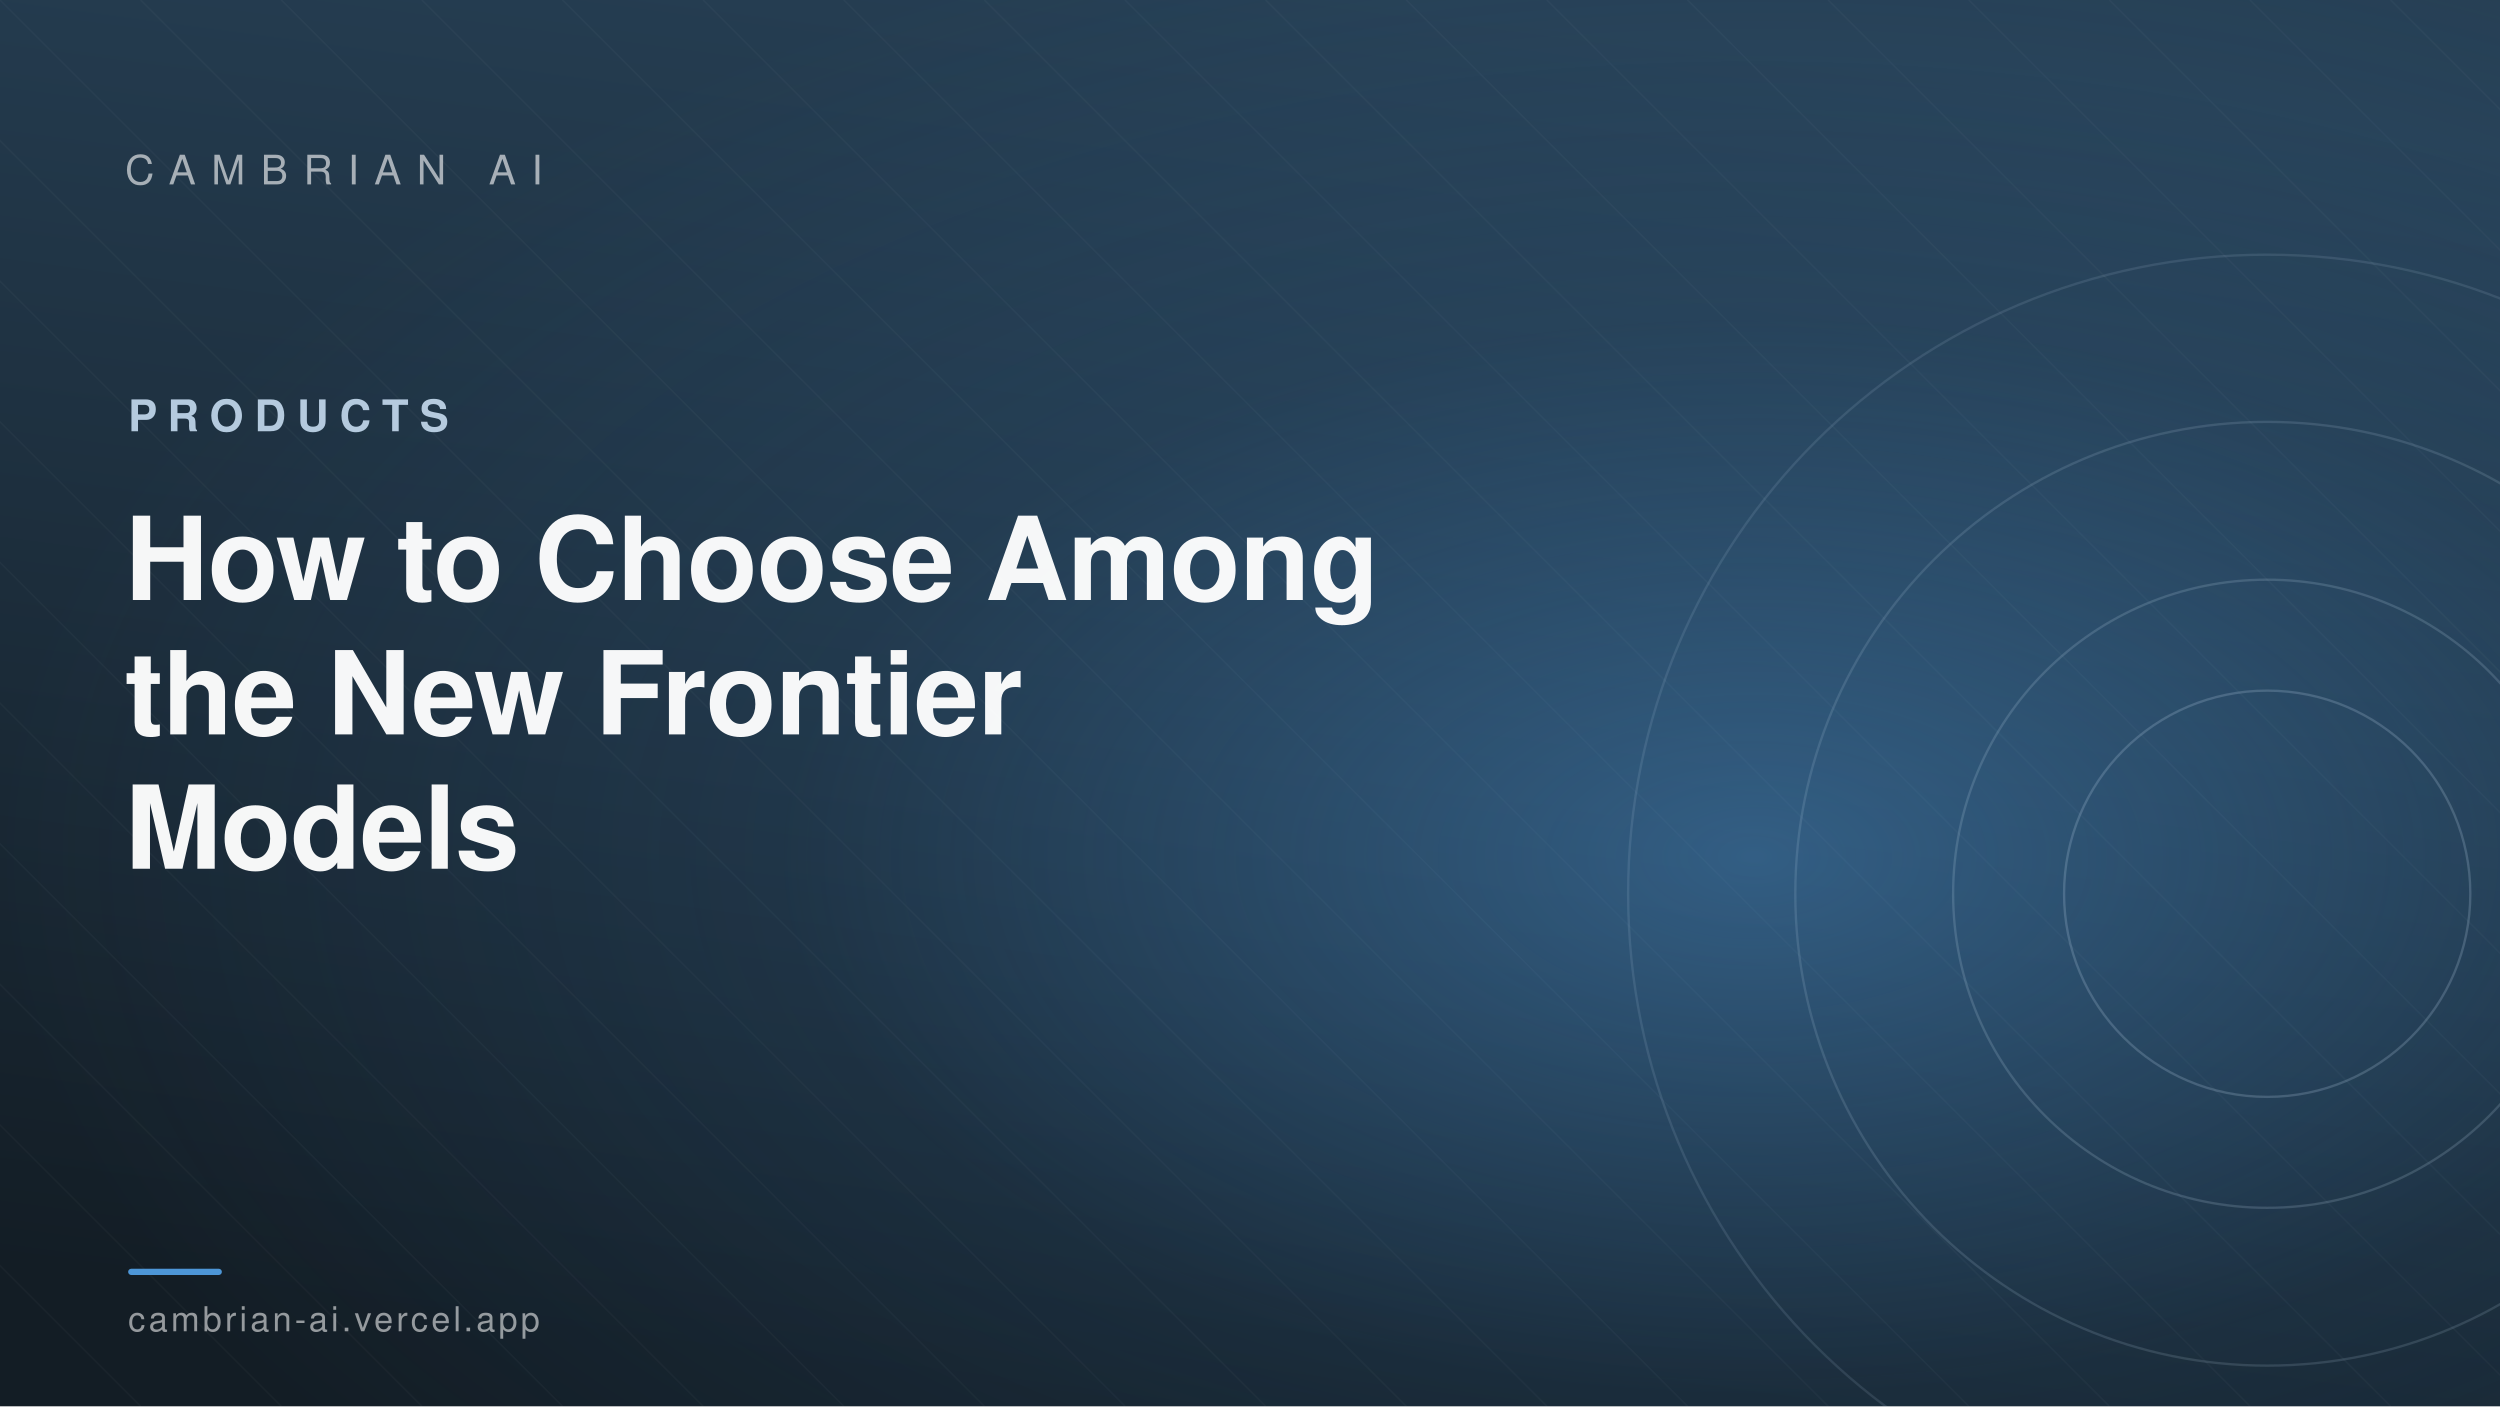
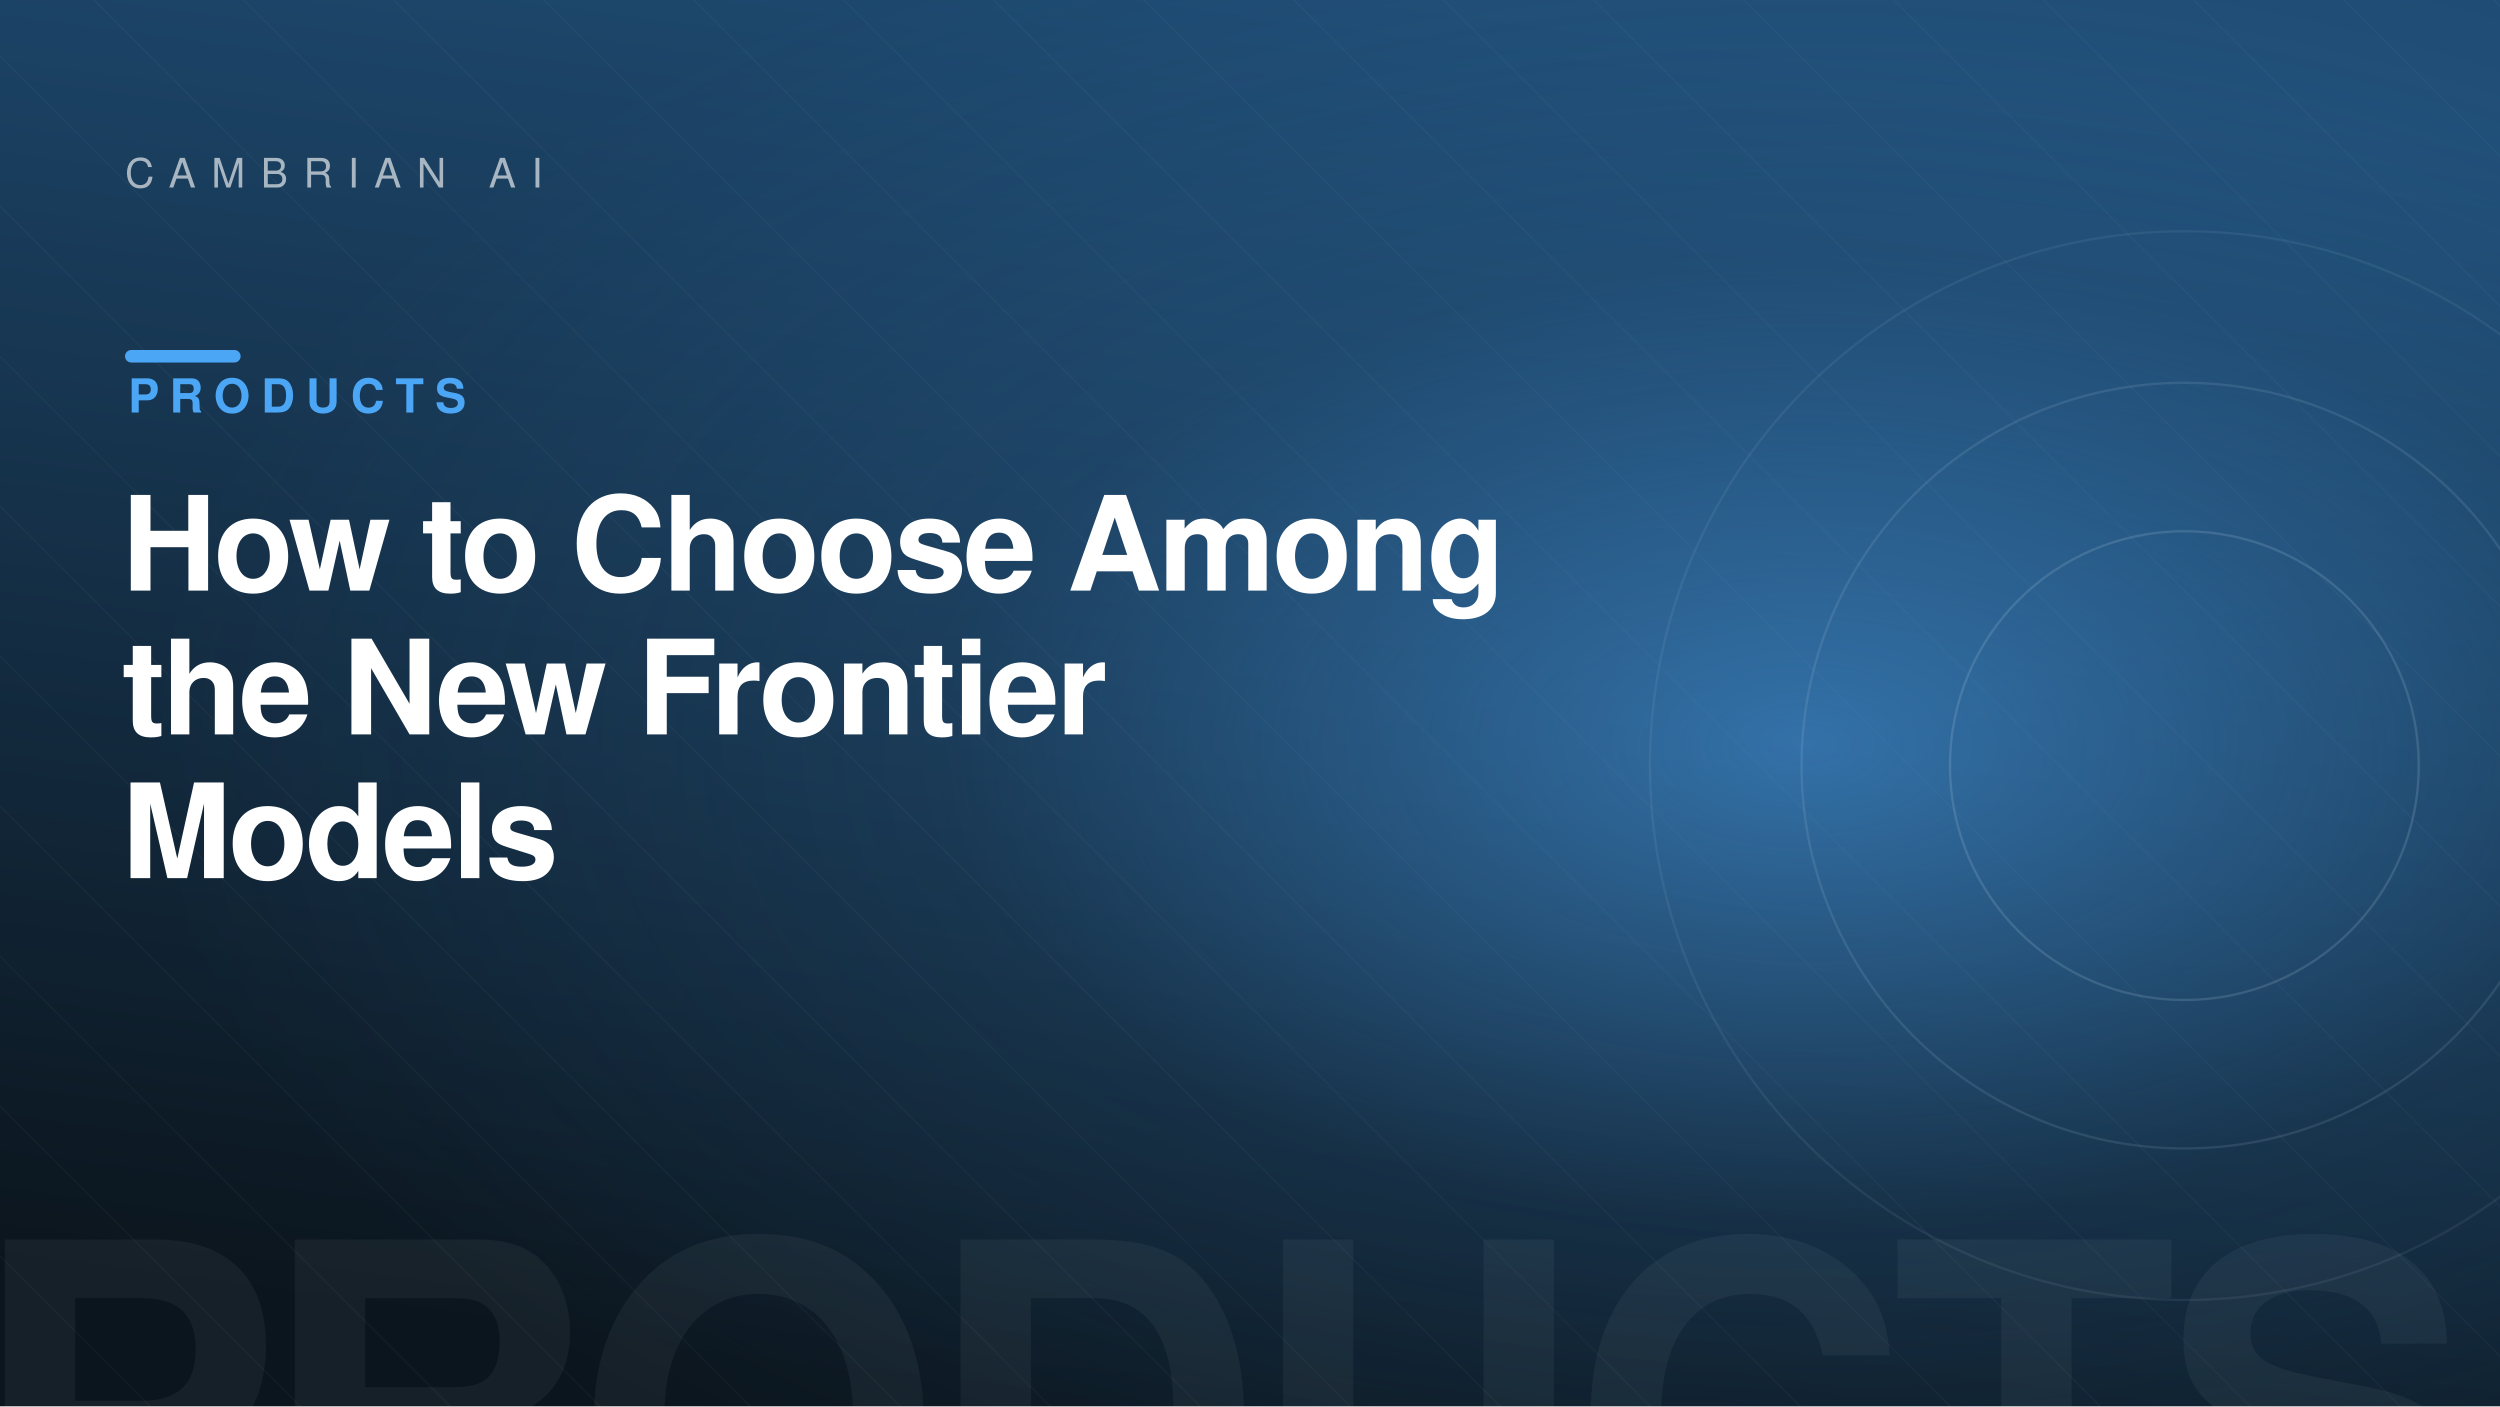
<svg xmlns="http://www.w3.org/2000/svg" width="1600" height="900" viewBox="0 0 1600 900" role="img" aria-label="How to Choose Among the New Frontier Models">
  <defs>
    <linearGradient id="bg" gradientTransform="rotate(284 0.5 0.5)">
-       <stop offset="0" stop-color="hsl(208, 32%, 11%)" />
-       <stop offset="1" stop-color="hsl(208, 38%, 24%)" />
+       <stop offset="0" stop-color="hsl(208, 44%, 8%)" />
+       <stop offset="1" stop-color="hsl(208, 58%, 28%)" />
    </linearGradient>
-     <radialGradient id="glow" cx="70%" cy="61%" r="70%">
-       <stop offset="0" stop-color="hsl(208, 78%, 62%)" stop-opacity="0.42" />
-       <stop offset="55%" stop-color="hsl(208, 78%, 62%)" stop-opacity="0.10" />
-       <stop offset="100%" stop-color="hsl(208, 78%, 62%)" stop-opacity="0" />
+     <radialGradient id="glow" cx="72%" cy="53%" r="66%">
+       <stop offset="0" stop-color="hsl(208, 90%, 63%)" stop-opacity="0.55" />
+       <stop offset="52%" stop-color="hsl(208, 90%, 63%)" stop-opacity="0.12" />
+       <stop offset="100%" stop-color="hsl(208, 90%, 63%)" stop-opacity="0" />
    </radialGradient>
  </defs>
  <rect width="1600" height="900" fill="url(#bg)" />
  <g>
-     <line x1="-900" y1="0" x2="0" y2="900" stroke="#ffffff" stroke-width="1" opacity="0.03" />
-     <line x1="-810" y1="0" x2="90" y2="900" stroke="#ffffff" stroke-width="1" opacity="0.03" />
-     <line x1="-720" y1="0" x2="180" y2="900" stroke="#ffffff" stroke-width="1" opacity="0.03" />
-     <line x1="-630" y1="0" x2="270" y2="900" stroke="#ffffff" stroke-width="1" opacity="0.03" />
-     <line x1="-540" y1="0" x2="360" y2="900" stroke="#ffffff" stroke-width="1" opacity="0.03" />
-     <line x1="-450" y1="0" x2="450" y2="900" stroke="#ffffff" stroke-width="1" opacity="0.03" />
-     <line x1="-360" y1="0" x2="540" y2="900" stroke="#ffffff" stroke-width="1" opacity="0.03" />
-     <line x1="-270" y1="0" x2="630" y2="900" stroke="#ffffff" stroke-width="1" opacity="0.03" />
-     <line x1="-180" y1="0" x2="720" y2="900" stroke="#ffffff" stroke-width="1" opacity="0.03" />
-     <line x1="-90" y1="0" x2="810" y2="900" stroke="#ffffff" stroke-width="1" opacity="0.03" />
-     <line x1="0" y1="0" x2="900" y2="900" stroke="#ffffff" stroke-width="1" opacity="0.03" />
-     <line x1="90" y1="0" x2="990" y2="900" stroke="#ffffff" stroke-width="1" opacity="0.03" />
-     <line x1="180" y1="0" x2="1080" y2="900" stroke="#ffffff" stroke-width="1" opacity="0.03" />
-     <line x1="270" y1="0" x2="1170" y2="900" stroke="#ffffff" stroke-width="1" opacity="0.03" />
-     <line x1="360" y1="0" x2="1260" y2="900" stroke="#ffffff" stroke-width="1" opacity="0.03" />
-     <line x1="450" y1="0" x2="1350" y2="900" stroke="#ffffff" stroke-width="1" opacity="0.03" />
-     <line x1="540" y1="0" x2="1440" y2="900" stroke="#ffffff" stroke-width="1" opacity="0.03" />
-     <line x1="630" y1="0" x2="1530" y2="900" stroke="#ffffff" stroke-width="1" opacity="0.03" />
-     <line x1="720" y1="0" x2="1620" y2="900" stroke="#ffffff" stroke-width="1" opacity="0.03" />
-     <line x1="810" y1="0" x2="1710" y2="900" stroke="#ffffff" stroke-width="1" opacity="0.03" />
-     <line x1="900" y1="0" x2="1800" y2="900" stroke="#ffffff" stroke-width="1" opacity="0.03" />
-     <line x1="990" y1="0" x2="1890" y2="900" stroke="#ffffff" stroke-width="1" opacity="0.03" />
-     <line x1="1080" y1="0" x2="1980" y2="900" stroke="#ffffff" stroke-width="1" opacity="0.03" />
-     <line x1="1170" y1="0" x2="2070" y2="900" stroke="#ffffff" stroke-width="1" opacity="0.03" />
-     <line x1="1260" y1="0" x2="2160" y2="900" stroke="#ffffff" stroke-width="1" opacity="0.03" />
-     <line x1="1350" y1="0" x2="2250" y2="900" stroke="#ffffff" stroke-width="1" opacity="0.03" />
-     <line x1="1440" y1="0" x2="2340" y2="900" stroke="#ffffff" stroke-width="1" opacity="0.03" />
-     <line x1="1530" y1="0" x2="2430" y2="900" stroke="#ffffff" stroke-width="1" opacity="0.03" />
+     <line x1="-900" y1="0" x2="0" y2="900" stroke="#ffffff" stroke-width="1" opacity="0.028" />
+     <line x1="-804" y1="0" x2="96" y2="900" stroke="#ffffff" stroke-width="1" opacity="0.028" />
+     <line x1="-708" y1="0" x2="192" y2="900" stroke="#ffffff" stroke-width="1" opacity="0.028" />
+     <line x1="-612" y1="0" x2="288" y2="900" stroke="#ffffff" stroke-width="1" opacity="0.028" />
+     <line x1="-516" y1="0" x2="384" y2="900" stroke="#ffffff" stroke-width="1" opacity="0.028" />
+     <line x1="-420" y1="0" x2="480" y2="900" stroke="#ffffff" stroke-width="1" opacity="0.028" />
+     <line x1="-324" y1="0" x2="576" y2="900" stroke="#ffffff" stroke-width="1" opacity="0.028" />
+     <line x1="-228" y1="0" x2="672" y2="900" stroke="#ffffff" stroke-width="1" opacity="0.028" />
+     <line x1="-132" y1="0" x2="768" y2="900" stroke="#ffffff" stroke-width="1" opacity="0.028" />
+     <line x1="-36" y1="0" x2="864" y2="900" stroke="#ffffff" stroke-width="1" opacity="0.028" />
+     <line x1="60" y1="0" x2="960" y2="900" stroke="#ffffff" stroke-width="1" opacity="0.028" />
+     <line x1="156" y1="0" x2="1056" y2="900" stroke="#ffffff" stroke-width="1" opacity="0.028" />
+     <line x1="252" y1="0" x2="1152" y2="900" stroke="#ffffff" stroke-width="1" opacity="0.028" />
+     <line x1="348" y1="0" x2="1248" y2="900" stroke="#ffffff" stroke-width="1" opacity="0.028" />
+     <line x1="444" y1="0" x2="1344" y2="900" stroke="#ffffff" stroke-width="1" opacity="0.028" />
+     <line x1="540" y1="0" x2="1440" y2="900" stroke="#ffffff" stroke-width="1" opacity="0.028" />
+     <line x1="636" y1="0" x2="1536" y2="900" stroke="#ffffff" stroke-width="1" opacity="0.028" />
+     <line x1="732" y1="0" x2="1632" y2="900" stroke="#ffffff" stroke-width="1" opacity="0.028" />
+     <line x1="828" y1="0" x2="1728" y2="900" stroke="#ffffff" stroke-width="1" opacity="0.028" />
+     <line x1="924" y1="0" x2="1824" y2="900" stroke="#ffffff" stroke-width="1" opacity="0.028" />
+     <line x1="1020" y1="0" x2="1920" y2="900" stroke="#ffffff" stroke-width="1" opacity="0.028" />
+     <line x1="1116" y1="0" x2="2016" y2="900" stroke="#ffffff" stroke-width="1" opacity="0.028" />
+     <line x1="1212" y1="0" x2="2112" y2="900" stroke="#ffffff" stroke-width="1" opacity="0.028" />
+     <line x1="1308" y1="0" x2="2208" y2="900" stroke="#ffffff" stroke-width="1" opacity="0.028" />
+     <line x1="1404" y1="0" x2="2304" y2="900" stroke="#ffffff" stroke-width="1" opacity="0.028" />
+     <line x1="1500" y1="0" x2="2400" y2="900" stroke="#ffffff" stroke-width="1" opacity="0.028" />
+     <line x1="1596" y1="0" x2="2496" y2="900" stroke="#ffffff" stroke-width="1" opacity="0.028" />
  </g>
+   <text x="1584" y="1012" text-anchor="end" font-family="Helvetica, Arial, sans-serif" font-size="300" font-weight="800" letter-spacing="-10" fill="#ffffff" opacity="0.05">PRODUCTS</text>
  <rect width="1600" height="900" fill="url(#glow)" />
  <g>
-     <circle cx="1451" cy="572" r="130" fill="none" stroke="hsl(208, 45%, 82%)" stroke-width="1.5" opacity="0.22" />
-     <circle cx="1451" cy="572" r="201" fill="none" stroke="hsl(208, 45%, 82%)" stroke-width="1.5" opacity="0.19" />
-     <circle cx="1451" cy="572" r="302" fill="none" stroke="hsl(208, 45%, 82%)" stroke-width="1.5" opacity="0.16" />
-     <circle cx="1451" cy="572" r="409" fill="none" stroke="hsl(208, 45%, 82%)" stroke-width="1.5" opacity="0.13" />
+     <circle cx="1398" cy="490" r="150" fill="none" stroke="hsl(208, 55%, 86%)" stroke-width="1.5" opacity="0.16" />
+     <circle cx="1398" cy="490" r="245" fill="none" stroke="hsl(208, 55%, 86%)" stroke-width="1.5" opacity="0.12" />
+     <circle cx="1398" cy="490" r="342" fill="none" stroke="hsl(208, 55%, 86%)" stroke-width="1.5" opacity="0.08" />
  </g>
-   <text x="80" y="118" font-family="Helvetica, Arial, sans-serif" font-size="26" letter-spacing="10" fill="#ffffff" opacity="0.60">CAMBRIAN AI</text>
-   <text x="82" y="276" font-family="Helvetica, Arial, sans-serif" font-size="28" font-weight="700" letter-spacing="7" fill="hsl(208, 45%, 82%)" opacity="0.95">PRODUCTS</text>
-   <text x="80" y="384" font-family="Helvetica, Arial, sans-serif" font-size="74" font-weight="600" letter-spacing="-0.5" fill="#ffffff" opacity="0.96">How to Choose Among</text>
-   <text x="80" y="470" font-family="Helvetica, Arial, sans-serif" font-size="74" font-weight="600" letter-spacing="-0.5" fill="#ffffff" opacity="0.96">the New Frontier</text>
-   <text x="80" y="556" font-family="Helvetica, Arial, sans-serif" font-size="74" font-weight="600" letter-spacing="-0.5" fill="#ffffff" opacity="0.96">Models</text>
-   <rect x="82" y="812" width="60" height="4" rx="2" fill="hsl(208, 78%, 62%)" opacity="0.9" />
-   <text x="82" y="852" font-family="Helvetica, Arial, sans-serif" font-size="22" letter-spacing="2" fill="#ffffff" opacity="0.55">cambrian-ai.vercel.app</text>
+   <text x="80" y="120" font-family="Helvetica, Arial, sans-serif" font-size="26" letter-spacing="10" fill="#ffffff" opacity="0.62">CAMBRIAN AI</text>
+   <rect x="80" y="224" width="74" height="8" rx="4" fill="hsl(208, 90%, 63%)" />
+   <text x="82" y="264" font-family="Helvetica, Arial, sans-serif" font-size="30" font-weight="700" letter-spacing="7" fill="hsl(208, 90%, 63%)">PRODUCTS</text>
+   <text x="78" y="378" font-family="Helvetica, Arial, sans-serif" font-size="84" font-weight="700" letter-spacing="-2" fill="#ffffff">How to Choose Among</text>
+   <text x="78" y="470" font-family="Helvetica, Arial, sans-serif" font-size="84" font-weight="700" letter-spacing="-2" fill="#ffffff">the New Frontier</text>
+   <text x="78" y="562" font-family="Helvetica, Arial, sans-serif" font-size="84" font-weight="700" letter-spacing="-2" fill="#ffffff">Models</text>
</svg>
